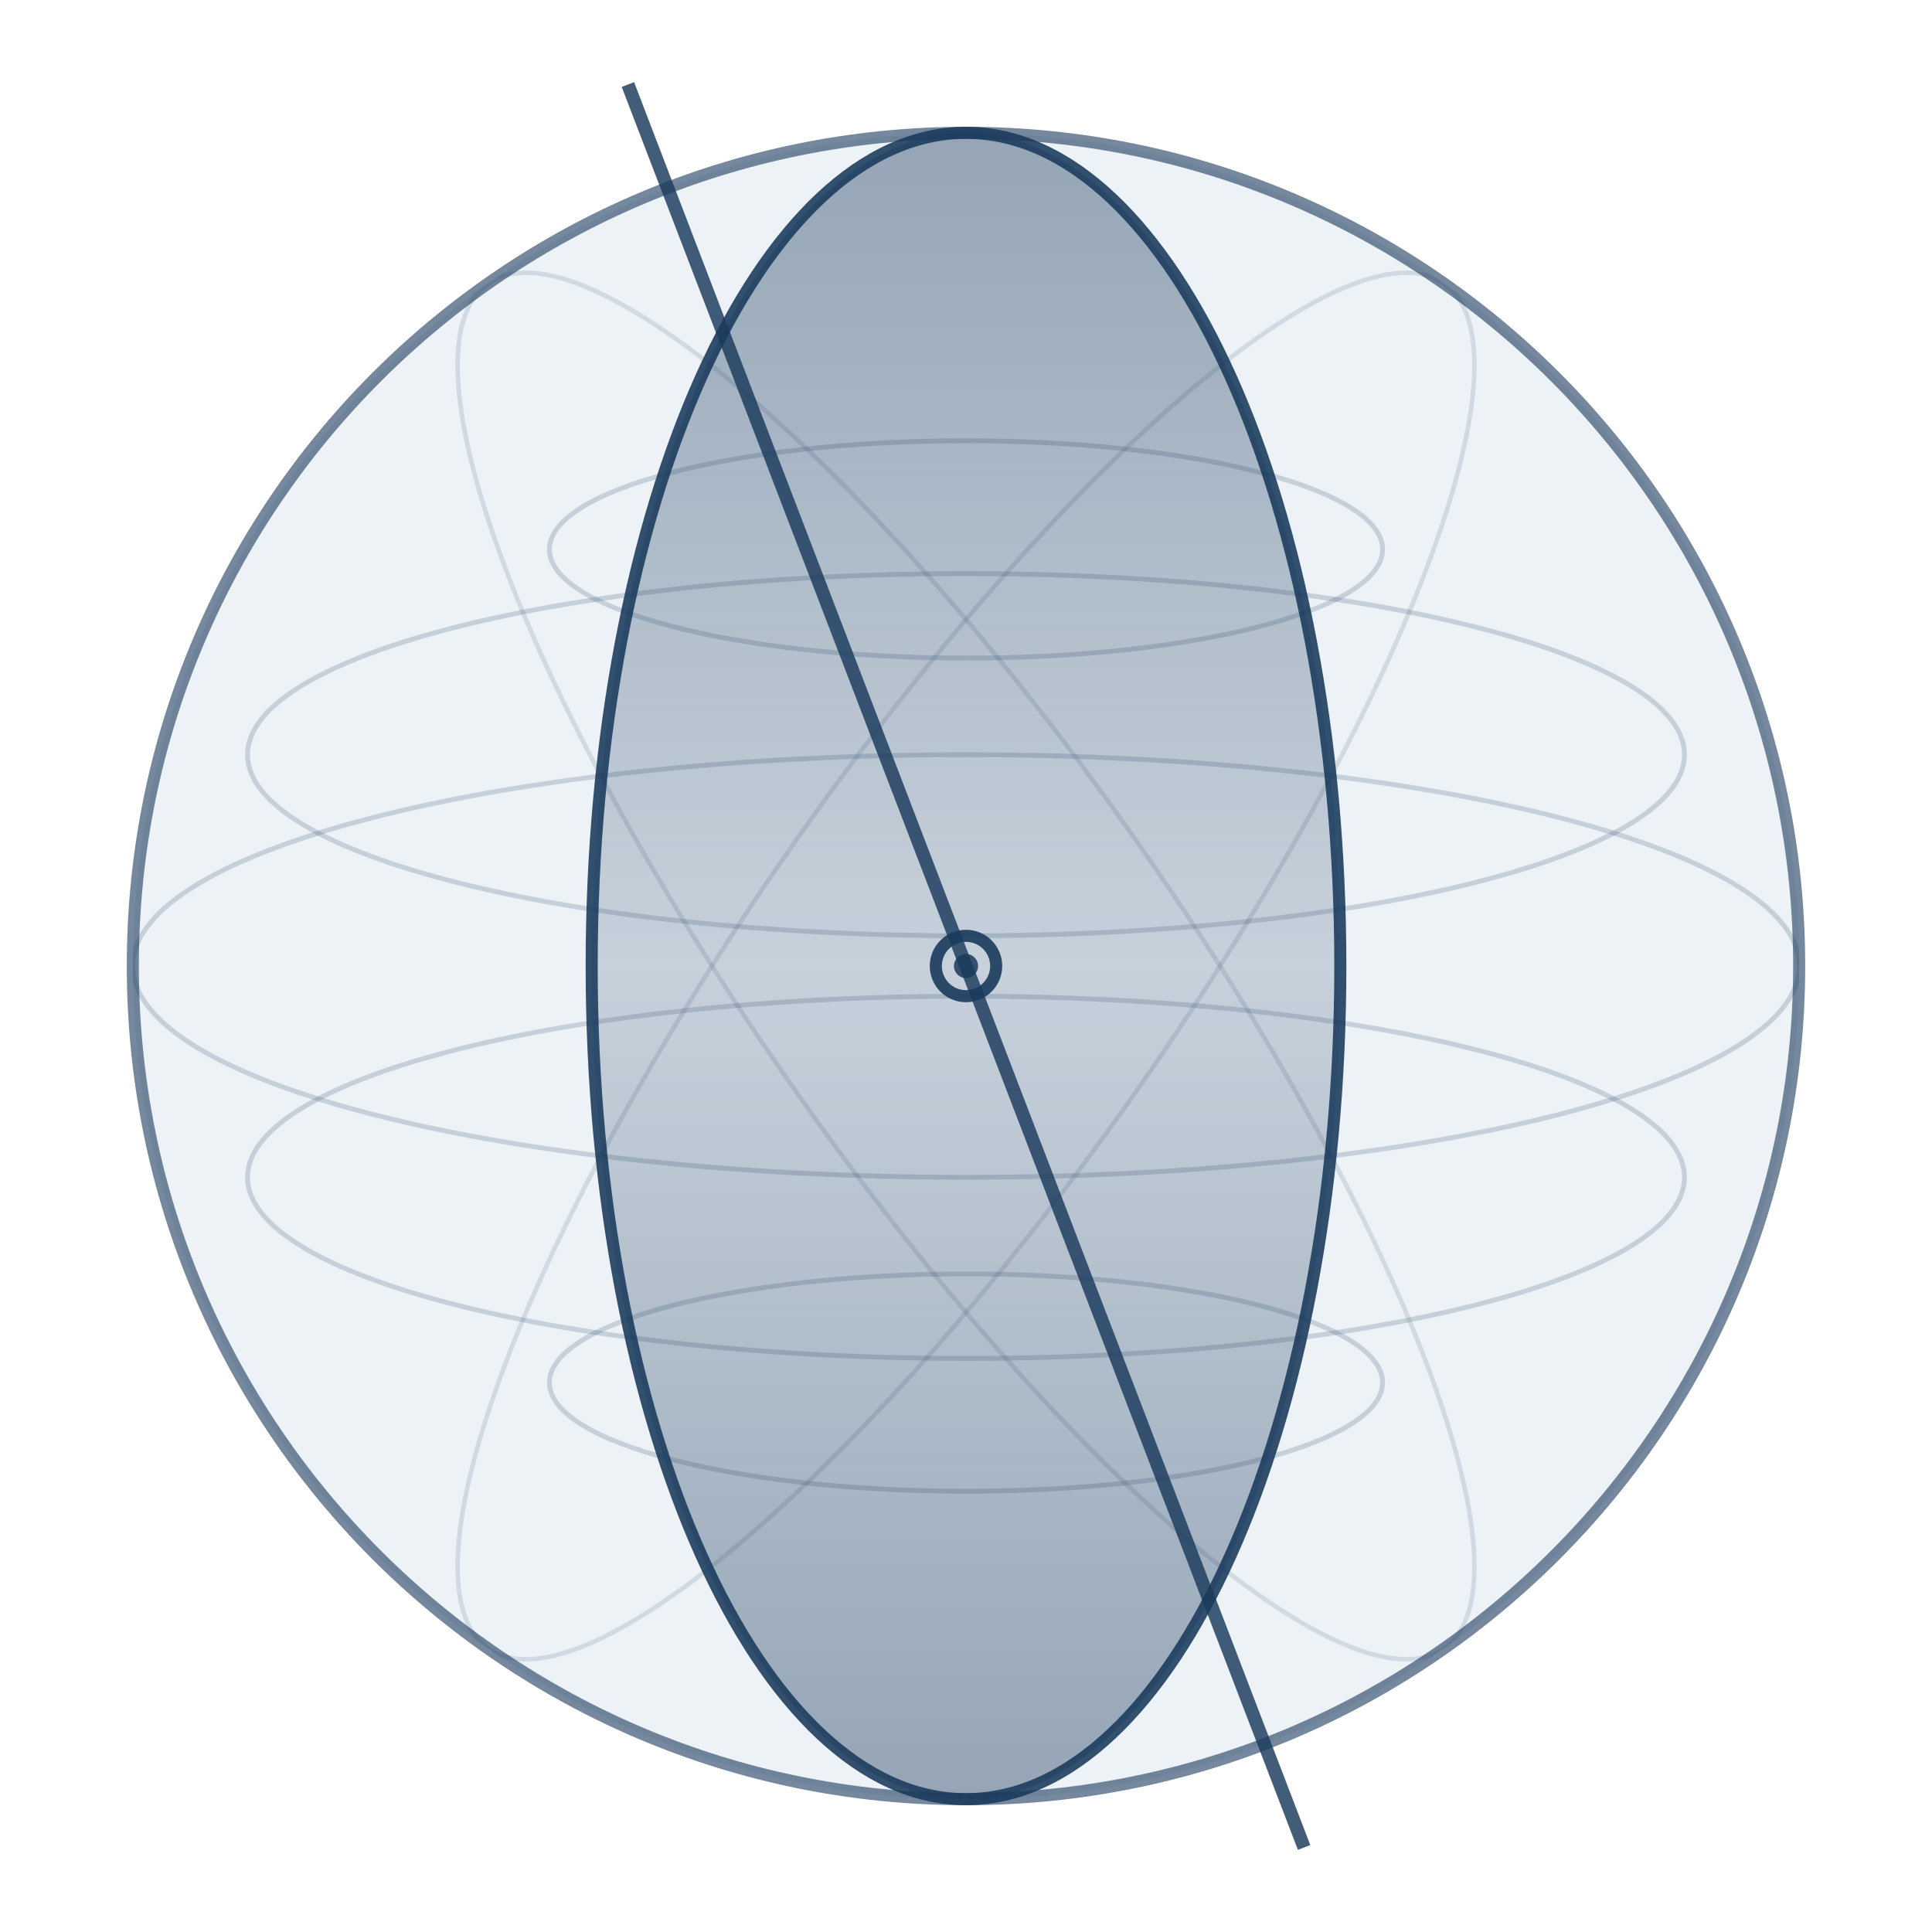
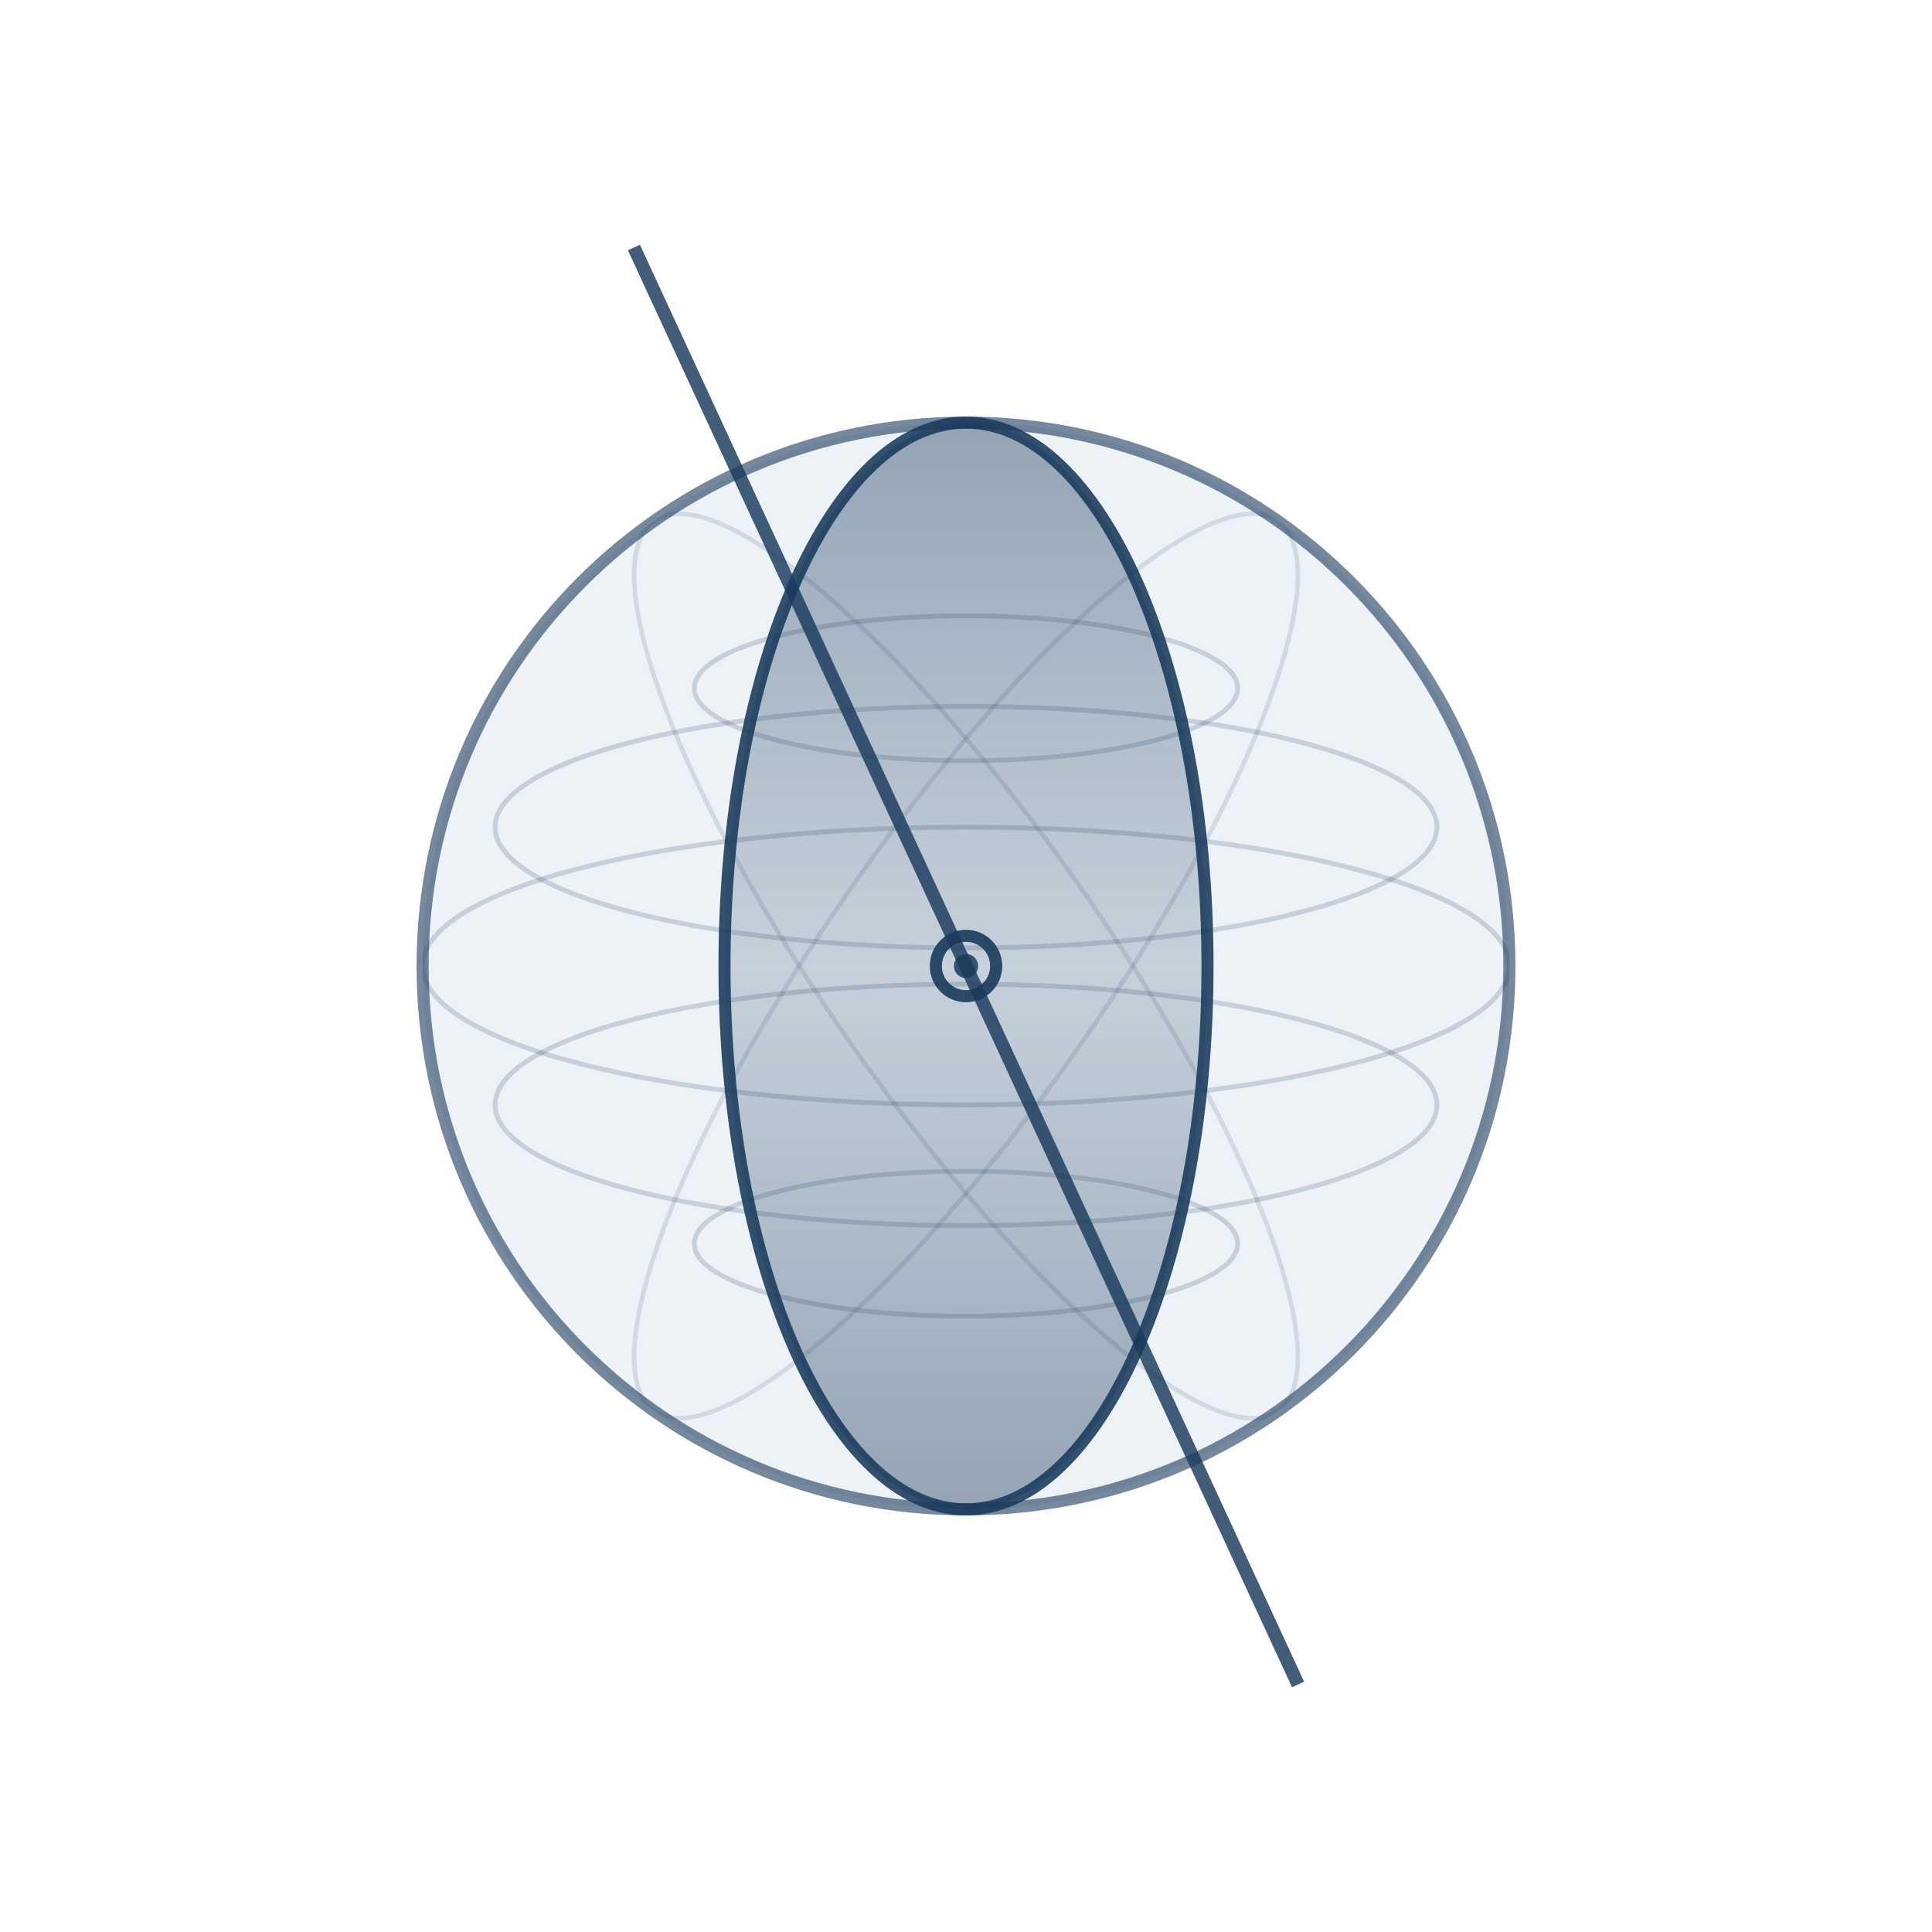
<svg xmlns="http://www.w3.org/2000/svg" viewBox="0 0 320 320" width="320" height="320">
  <defs>
    <clipPath id="globeClip">
-       <circle cx="160" cy="160" r="138" />
+       <circle cx="160" cy="160" r="90" />
    </clipPath>
    <linearGradient id="meridianGrad" x1="0" y1="0" x2="0" y2="1">
      <stop offset="0%" stop-color="#1a3a5c" stop-opacity="0.42" />
      <stop offset="50%" stop-color="#1a3a5c" stop-opacity="0.18" />
      <stop offset="100%" stop-color="#1a3a5c" stop-opacity="0.42" />
    </linearGradient>
  </defs>
  <rect width="320" height="320" fill="#ffffff" />
-   <circle cx="160" cy="160" r="138" fill="#edf2f7" />
-   <ellipse cx="160" cy="160" rx="62" ry="138" fill="url(#meridianGrad)" stroke="#1a3a5c" stroke-width="2" stroke-opacity="0.88" />
+   <circle cx="160" cy="160" r="90" fill="#edf2f7" />
+   <ellipse cx="160" cy="160" rx="40" ry="90" fill="url(#meridianGrad)" stroke="#1a3a5c" stroke-width="2" stroke-opacity="0.88" />
  <g clip-path="url(#globeClip)" stroke="#1a3a5c" stroke-width="0.8" stroke-opacity="0.18" fill="none">
-     <ellipse cx="160" cy="160" rx="138" ry="35" />
-     <ellipse cx="160" cy="125" rx="119" ry="30" />
-     <ellipse cx="160" cy="91" rx="69" ry="18" />
-     <ellipse cx="160" cy="195" rx="119" ry="30" />
-     <ellipse cx="160" cy="229" rx="69" ry="18" />
+     <ellipse cx="160" cy="160" rx="90" ry="23" />
+     <ellipse cx="160" cy="137" rx="78" ry="20" />
+     <ellipse cx="160" cy="114" rx="45" ry="12" />
+     <ellipse cx="160" cy="183" rx="78" ry="20" />
+     <ellipse cx="160" cy="206" rx="45" ry="12" />
  </g>
  <g clip-path="url(#globeClip)" stroke="#1a3a5c" stroke-width="0.75" stroke-opacity="0.13" fill="none">
-     <ellipse cx="160" cy="160" rx="138" ry="35" transform="rotate(55 160 160)" />
-     <ellipse cx="160" cy="160" rx="138" ry="35" transform="rotate(125 160 160)" />
+     <ellipse cx="160" cy="160" rx="90" ry="23" transform="rotate(55 160 160)" />
+     <ellipse cx="160" cy="160" rx="90" ry="23" transform="rotate(125 160 160)" />
  </g>
-   <circle cx="160" cy="160" r="138" fill="none" stroke="#1a3a5c" stroke-width="2" stroke-opacity="0.6" />
-   <line x1="104" y1="14" x2="216" y2="306" stroke="#1a3a5c" stroke-width="2.2" stroke-opacity="0.82" />
+   <circle cx="160" cy="160" r="90" fill="none" stroke="#1a3a5c" stroke-width="2" stroke-opacity="0.6" />
+   <line x1="105" y1="41" x2="215" y2="279" stroke="#1a3a5c" stroke-width="2.2" stroke-opacity="0.82" />
  <circle cx="160" cy="160" r="5" fill="none" stroke="#1a3a5c" stroke-width="2" stroke-opacity="0.9" />
  <circle cx="160" cy="160" r="2" fill="#1a3a5c" fill-opacity="0.85" />
</svg>
